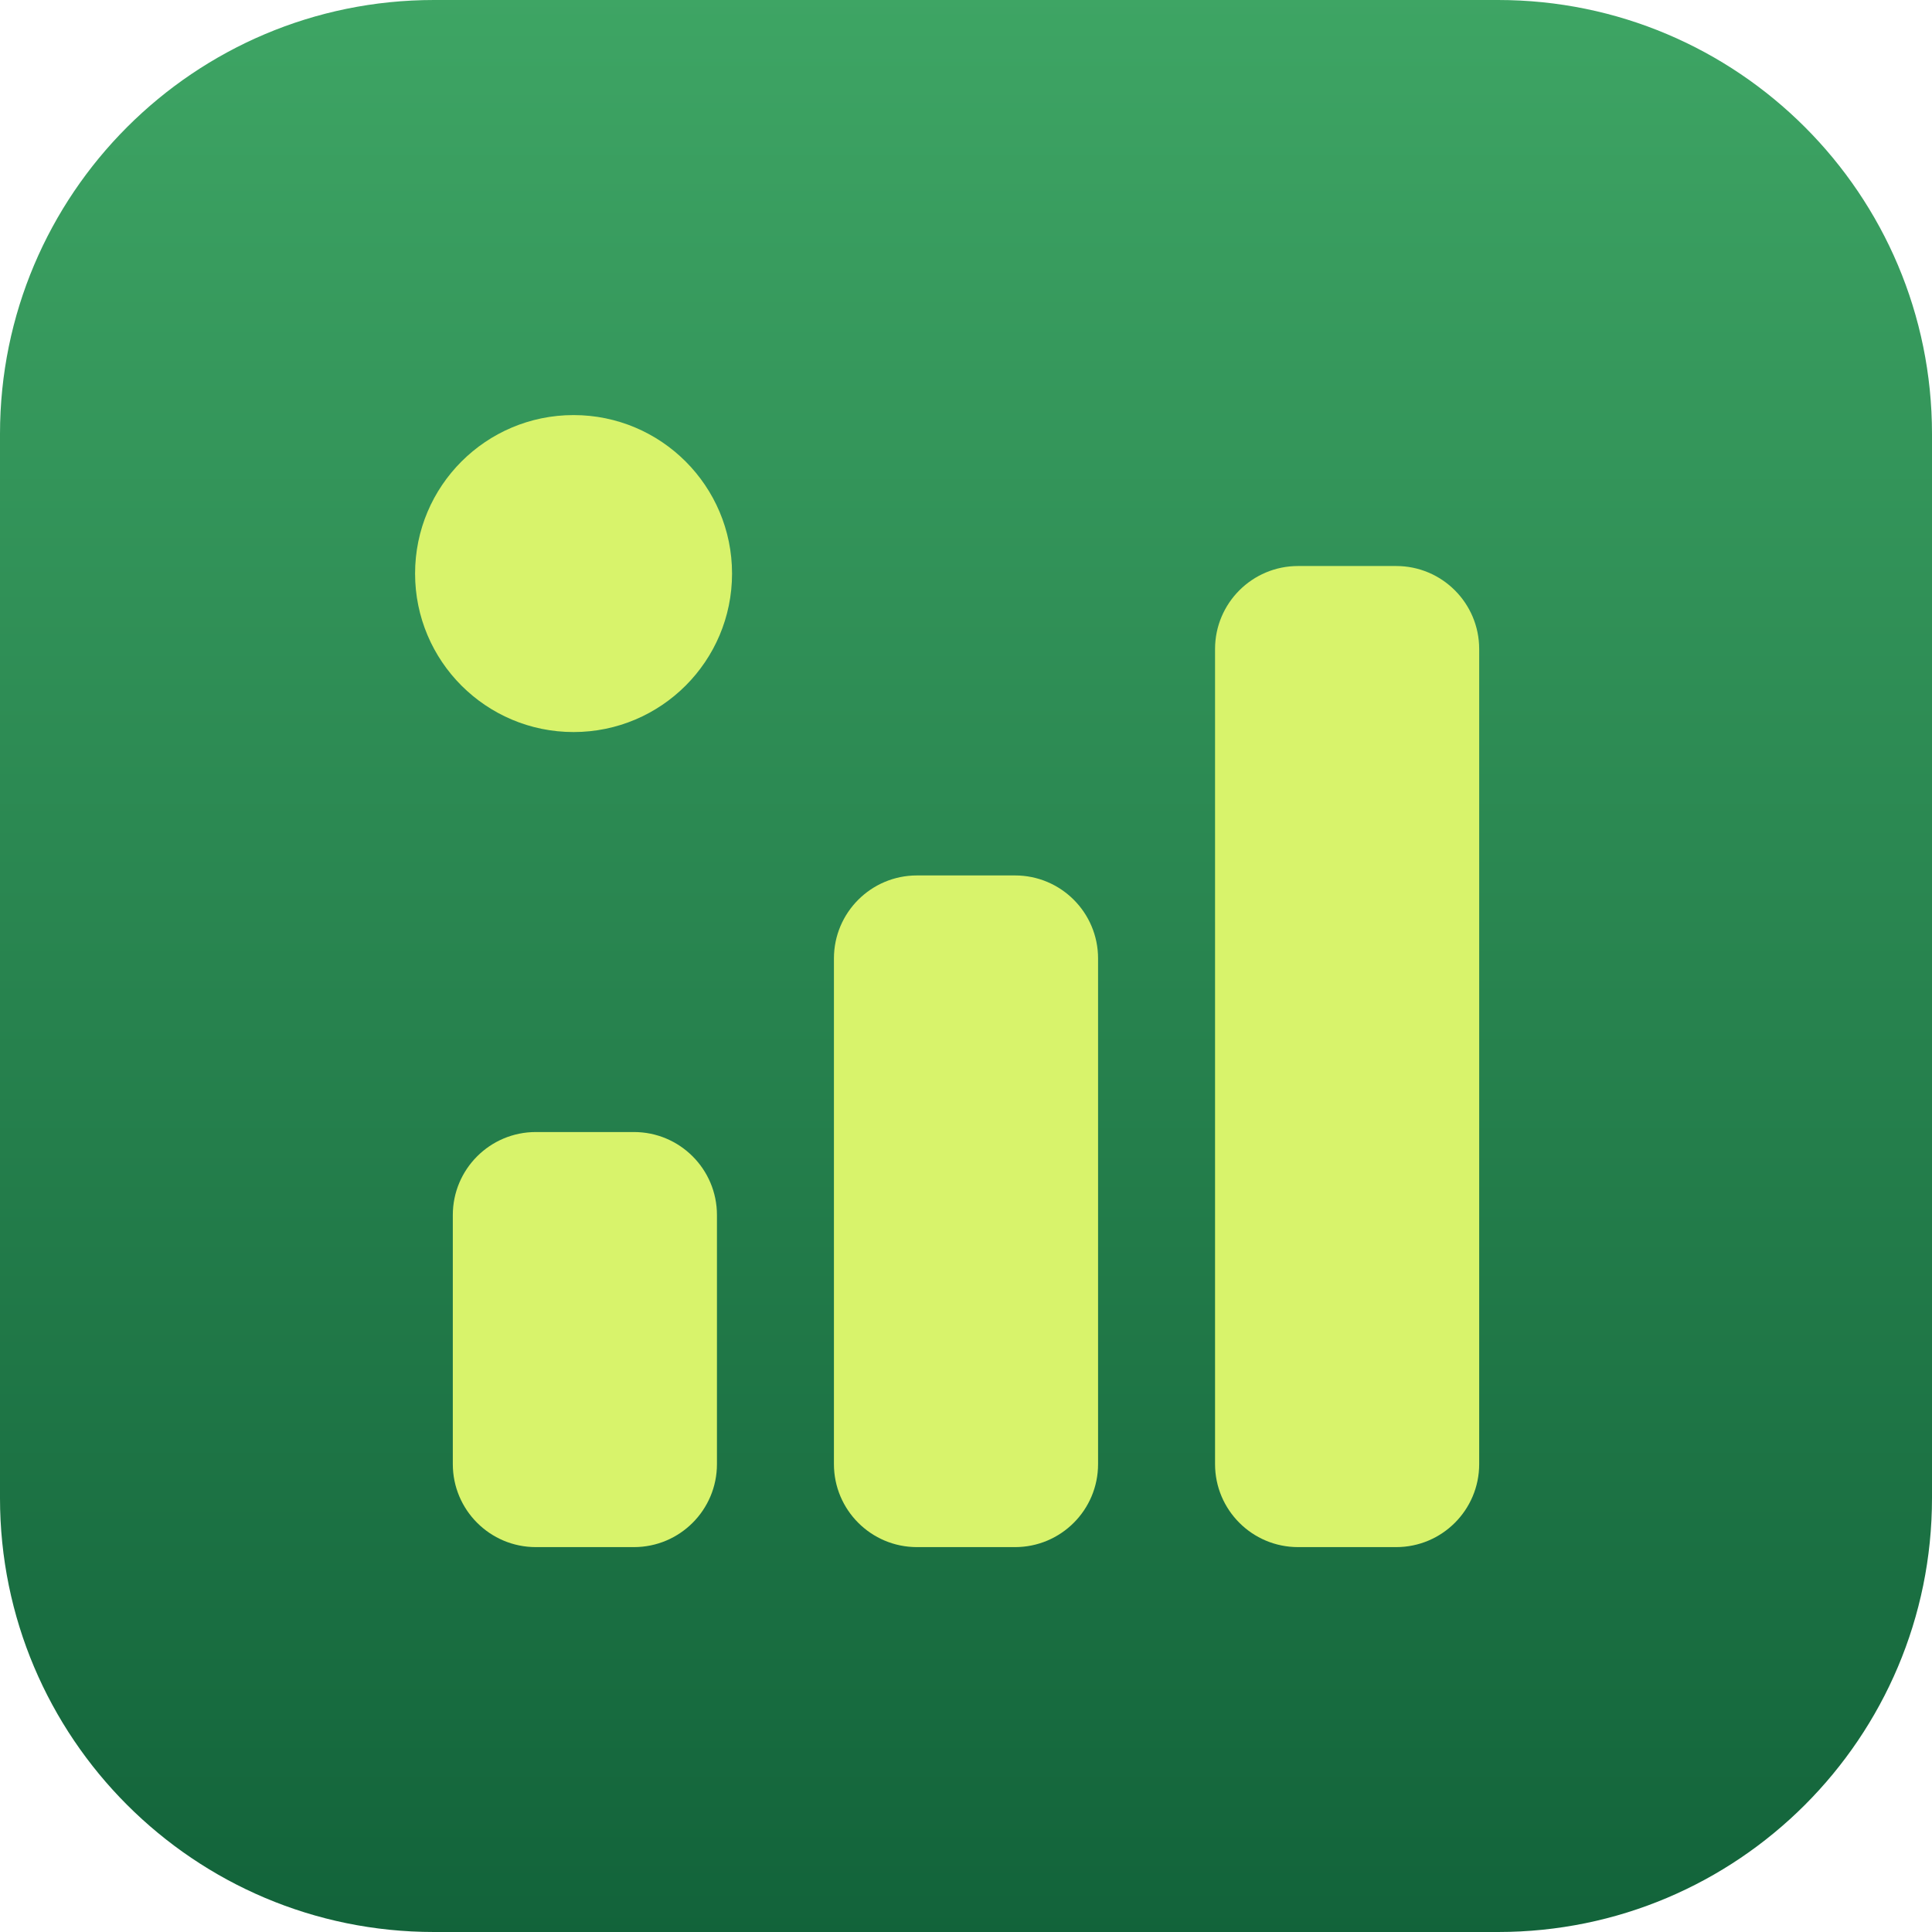
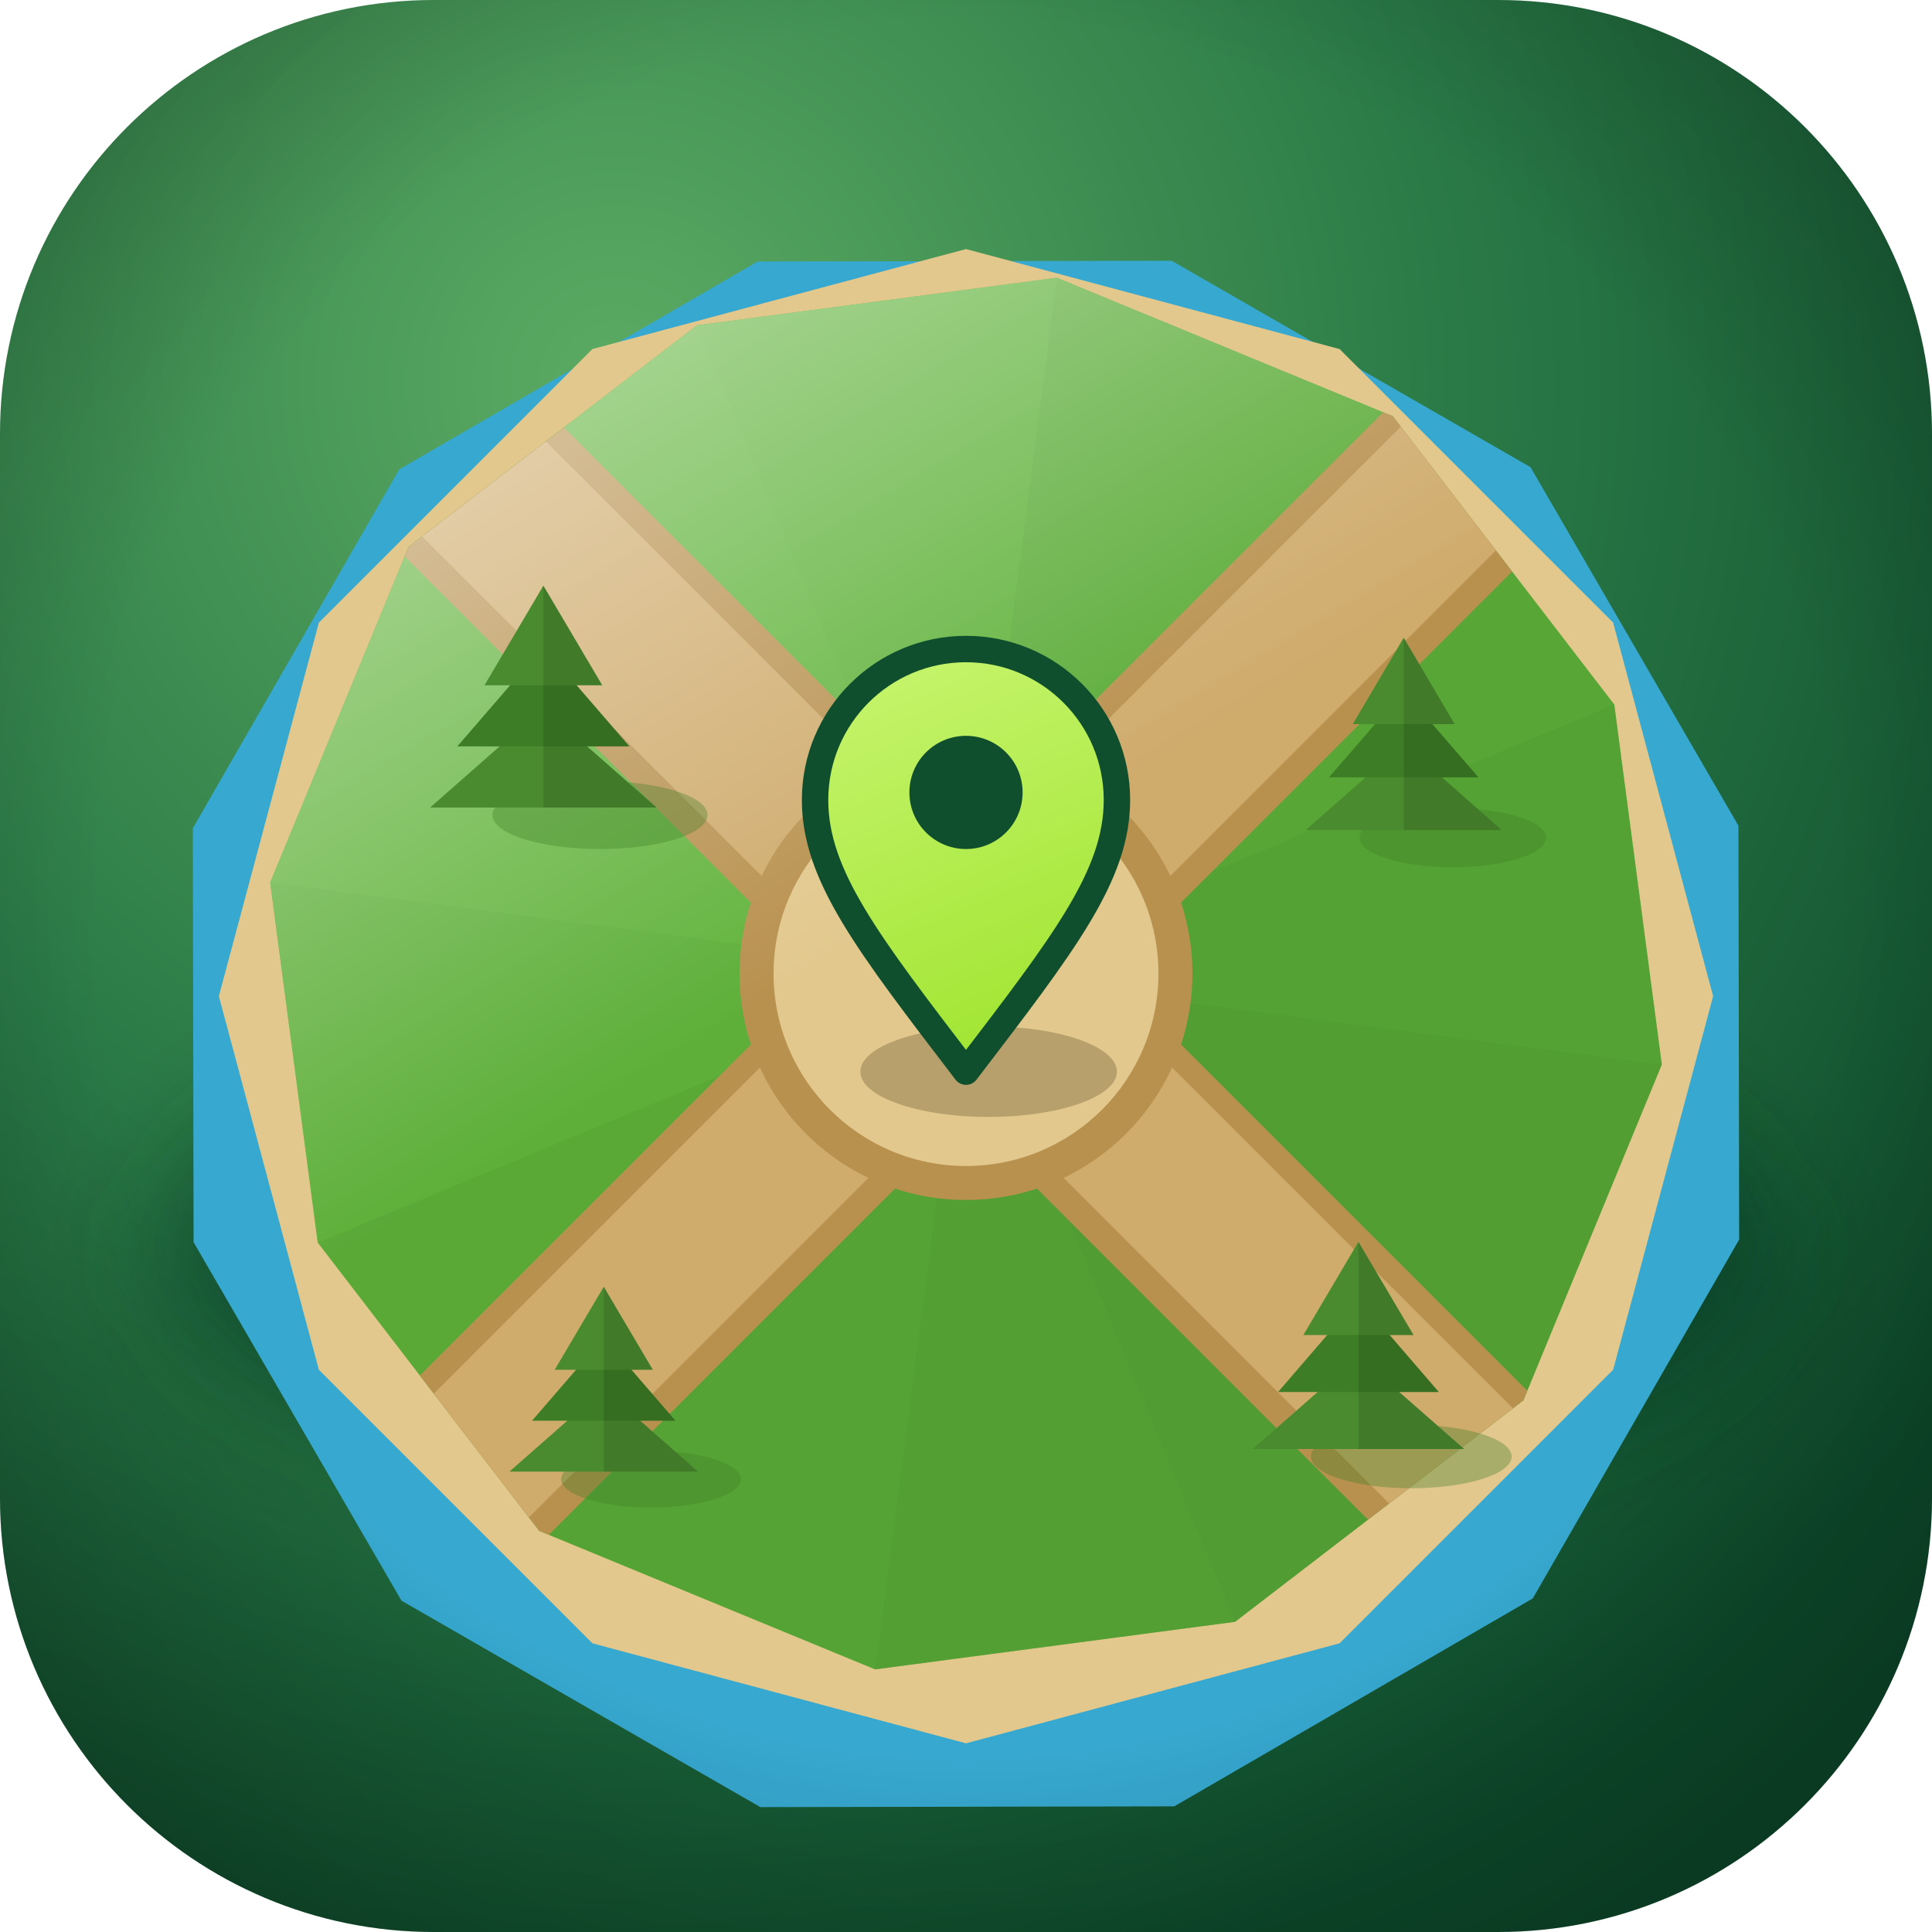
- <svg xmlns="http://www.w3.org/2000/svg" viewBox="0 0 512 512" role="img" aria-label="Тайм-трекер">
+ <svg xmlns="http://www.w3.org/2000/svg" width="512" height="512" viewBox="0 0 512 512">
  <defs>
-     <linearGradient id="bg" x1="0" y1="0" x2="0" y2="1">
-       <stop offset="0" stop-color="#3ea564" />
-       <stop offset="1" stop-color="#12633a" />
+     <clipPath id="round">
+       <rect width="512" height="512" rx="115" />
+     </clipPath>
+     <radialGradient id="sky" cx="32%" cy="20%" r="86%">
+       <stop offset="0" stop-color="#5cab63" />
+       <stop offset="0.5" stop-color="#2a7a47" />
+       <stop offset="1" stop-color="#0d4a2b" />
+     </radialGradient>
+     <linearGradient id="lime" x1="0" y1="0" x2="0.3" y2="1">
+       <stop offset="0" stop-color="#c9f571" />
+       <stop offset="1" stop-color="#a3e635" />
    </linearGradient>
+     <linearGradient id="rim" x1="0.2" y1="0" x2="0.8" y2="1">
+       <stop offset="0" stop-color="#ffffff" stop-opacity="0.5" />
+       <stop offset="0.45" stop-color="#ffffff" stop-opacity="0" />
+     </linearGradient>
+     <filter id="soft" x="-40%" y="-40%" width="180%" height="180%">
+       <feGaussianBlur stdDeviation="14" />
+     </filter>
+     <radialGradient id="vig" cx="50%" cy="46%" r="72%">
+       <stop offset="0.62" stop-color="#000" stop-opacity="0" />
+       <stop offset="1" stop-color="#000" stop-opacity="0.32" />
+     </radialGradient>
+     <clipPath id="isle">
+       <polygon points="280.1,73.6 369.1,110.3 427.8,186.7 440.4,282.1 403.7,371.1 327.3,429.8 231.9,442.4 142.9,405.7 84.2,329.3 71.6,233.9 108.3,144.9 184.7,86.2" />
+     </clipPath>
  </defs>
-   <rect x="0" y="0" width="512" height="512" rx="115" fill="url(#bg)" />
-   <circle cx="152" cy="152" r="42" fill="#d8f36b" />
-   <rect x="120" y="300" width="70" height="110" rx="22" fill="#d8f36b" />
-   <rect x="221" y="232" width="70" height="178" rx="22" fill="#d8f36b" />
-   <rect x="322" y="150" width="70" height="260" rx="22" fill="#d8f36b" />
+   <g clip-path="url(#round)">
+     <rect width="512" height="512" fill="url(#sky)" />
+     <ellipse cx="256" cy="332" rx="215" ry="72" fill="#062d1a" opacity="0.5" filter="url(#soft)" />
+     <polygon points="310.5,69.1 405.6,123.8 460.7,218.8 460.9,328.5 406.2,423.6 311.2,478.7 201.5,478.9 106.4,424.2 51.3,329.2 51.1,219.5 105.8,124.4 200.8,69.3" fill="#37a8cf" />
+     <polygon points="256.0,66.0 355.0,92.5 427.5,165.0 454.0,264.0 427.5,363.0 355.0,435.5 256.0,462.0 157.0,435.5 84.5,363.0 58.0,264.0 84.5,165.0 157.0,92.5" fill="#e2c88d" />
+     <polygon points="280.1,73.6 369.1,110.3 427.8,186.7 440.4,282.1 403.7,371.1 327.3,429.8 231.9,442.4 142.9,405.7 84.2,329.3 71.6,233.9 108.3,144.9 184.7,86.2" fill="#59a836" />
+     <polygon points="256,258 280.1,73.6 369.1,110.3" fill="#6cc043" opacity="0.19" />
+     <polygon points="256,258 369.1,110.3 427.8,186.7" fill="#4b9130" opacity="0.06" />
+     <polygon points="256,258 427.8,186.7 440.4,282.1" fill="#4b9130" opacity="0.30" />
+     <polygon points="256,258 440.4,282.1 403.7,371.1" fill="#4b9130" opacity="0.46" />
+     <polygon points="256,258 403.7,371.1 327.3,429.8" fill="#4b9130" opacity="0.50" />
+     <polygon points="256,258 327.3,429.8 231.9,442.4" fill="#4b9130" opacity="0.40" />
+     <polygon points="256,258 231.9,442.4 142.9,405.7" fill="#4b9130" opacity="0.19" />
+     <polygon points="256,258 142.9,405.7 84.2,329.3" fill="#6cc043" opacity="0.06" />
+     <polygon points="256,258 84.2,329.3 71.6,233.9" fill="#6cc043" opacity="0.30" />
+     <polygon points="256,258 71.6,233.9 108.3,144.9" fill="#6cc043" opacity="0.46" />
+     <polygon points="256,258 108.3,144.9 184.7,86.2" fill="#6cc043" opacity="0.50" />
+     <polygon points="256,258 184.7,86.2 280.1,73.6" fill="#6cc043" opacity="0.40" />
+     <g clip-path="url(#isle)">
+       <g transform="rotate(45 256 258)">
+         <rect x="-44" y="231" width="600" height="54" fill="#b8914f" />
+         <rect x="-44" y="237" width="600" height="41" fill="#cfab6c" />
+       </g>
+       <g transform="rotate(-45 256 258)">
+         <rect x="-44" y="231" width="600" height="54" fill="#b8914f" />
+         <rect x="-44" y="237" width="600" height="41" fill="#cfab6c" />
+       </g>
+     </g>
+     <circle cx="256" cy="258" r="60" fill="#b8914f" />
+     <circle cx="256" cy="258" r="51" fill="#e2c88d" />
+     <polygon points="280.1,73.6 369.1,110.3 427.8,186.7 440.4,282.1 403.7,371.1 327.3,429.8 231.9,442.4 142.9,405.7 84.2,329.3 71.6,233.9 108.3,144.9 184.7,86.2" fill="url(#rim)" />
+     <ellipse cx="159.0" cy="216.0" rx="28.5" ry="9.0" fill="#3d7d25" opacity="0.35" />
+     <polygon points="144.0,187.6 114.0,214.0 174.0,214.0" fill="#4a8b2f" />
+     <polygon points="144.0,187.6 144.0,214.0 174.0,214.0" fill="#000" opacity="0.12" />
+     <polygon points="144.0,171.4 121.2,197.8 166.8,197.8" fill="#3d7d25" />
+     <polygon points="144.0,171.4 144.0,197.8 166.8,197.8" fill="#000" opacity="0.12" />
+     <polygon points="144.0,155.2 128.4,181.6 159.6,181.6" fill="#4a8b2f" />
+     <polygon points="144.0,155.2 144.0,181.6 159.6,181.6" fill="#000" opacity="0.12" />
+     <ellipse cx="385.0" cy="222.0" rx="24.7" ry="7.8" fill="#3d7d25" opacity="0.35" />
+     <polygon points="372.0,197.1 346.0,220.0 398.0,220.0" fill="#4a8b2f" />
+     <polygon points="372.0,197.1 372.0,220.0 398.0,220.0" fill="#000" opacity="0.12" />
+     <polygon points="372.0,183.1 352.2,206.0 391.8,206.0" fill="#3d7d25" />
+     <polygon points="372.0,183.1 372.0,206.0 391.8,206.0" fill="#000" opacity="0.12" />
+     <polygon points="372.0,169.0 358.5,191.9 385.5,191.9" fill="#4a8b2f" />
+     <polygon points="372.0,169.0 372.0,191.9 385.5,191.9" fill="#000" opacity="0.12" />
+     <ellipse cx="172.5" cy="392.0" rx="23.8" ry="7.5" fill="#3d7d25" opacity="0.35" />
+     <polygon points="160.0,368.0 135.0,390.0 185.0,390.0" fill="#4a8b2f" />
+     <polygon points="160.0,368.0 160.0,390.0 185.0,390.0" fill="#000" opacity="0.12" />
+     <polygon points="160.0,354.5 141.0,376.5 179.0,376.5" fill="#3d7d25" />
+     <polygon points="160.0,354.5 160.0,376.5 179.0,376.5" fill="#000" opacity="0.12" />
+     <polygon points="160.0,341.0 147.0,363.0 173.0,363.0" fill="#4a8b2f" />
+     <polygon points="160.0,341.0 160.0,363.0 173.0,363.0" fill="#000" opacity="0.12" />
+     <ellipse cx="374.0" cy="386.0" rx="26.6" ry="8.4" fill="#3d7d25" opacity="0.35" />
+     <polygon points="360.0,359.4 332.0,384.0 388.0,384.0" fill="#4a8b2f" />
+     <polygon points="360.0,359.4 360.0,384.0 388.0,384.0" fill="#000" opacity="0.12" />
+     <polygon points="360.0,344.2 338.7,368.9 381.3,368.9" fill="#3d7d25" />
+     <polygon points="360.0,344.2 360.0,368.9 381.3,368.9" fill="#000" opacity="0.12" />
+     <polygon points="360.0,329.1 345.4,353.8 374.6,353.8" fill="#4a8b2f" />
+     <polygon points="360.0,329.1 360.0,353.8 374.6,353.8" fill="#000" opacity="0.12" />
+     <ellipse cx="262" cy="284" rx="34" ry="12" fill="#5c4a22" opacity="0.32" />
+     <path d="M 256 284 c -26 -34 -40 -52 -40 -72 a 40 40 0 0 1 80 0 c 0 20 -14 38 -40 72 z" fill="url(#lime)" stroke="#0f4f2e" stroke-width="7" stroke-linejoin="round" />
+     <circle cx="256" cy="210" r="15" fill="#0f4f2e" />
+     <rect width="512" height="512" fill="url(#vig)" />
+   </g>
</svg>
